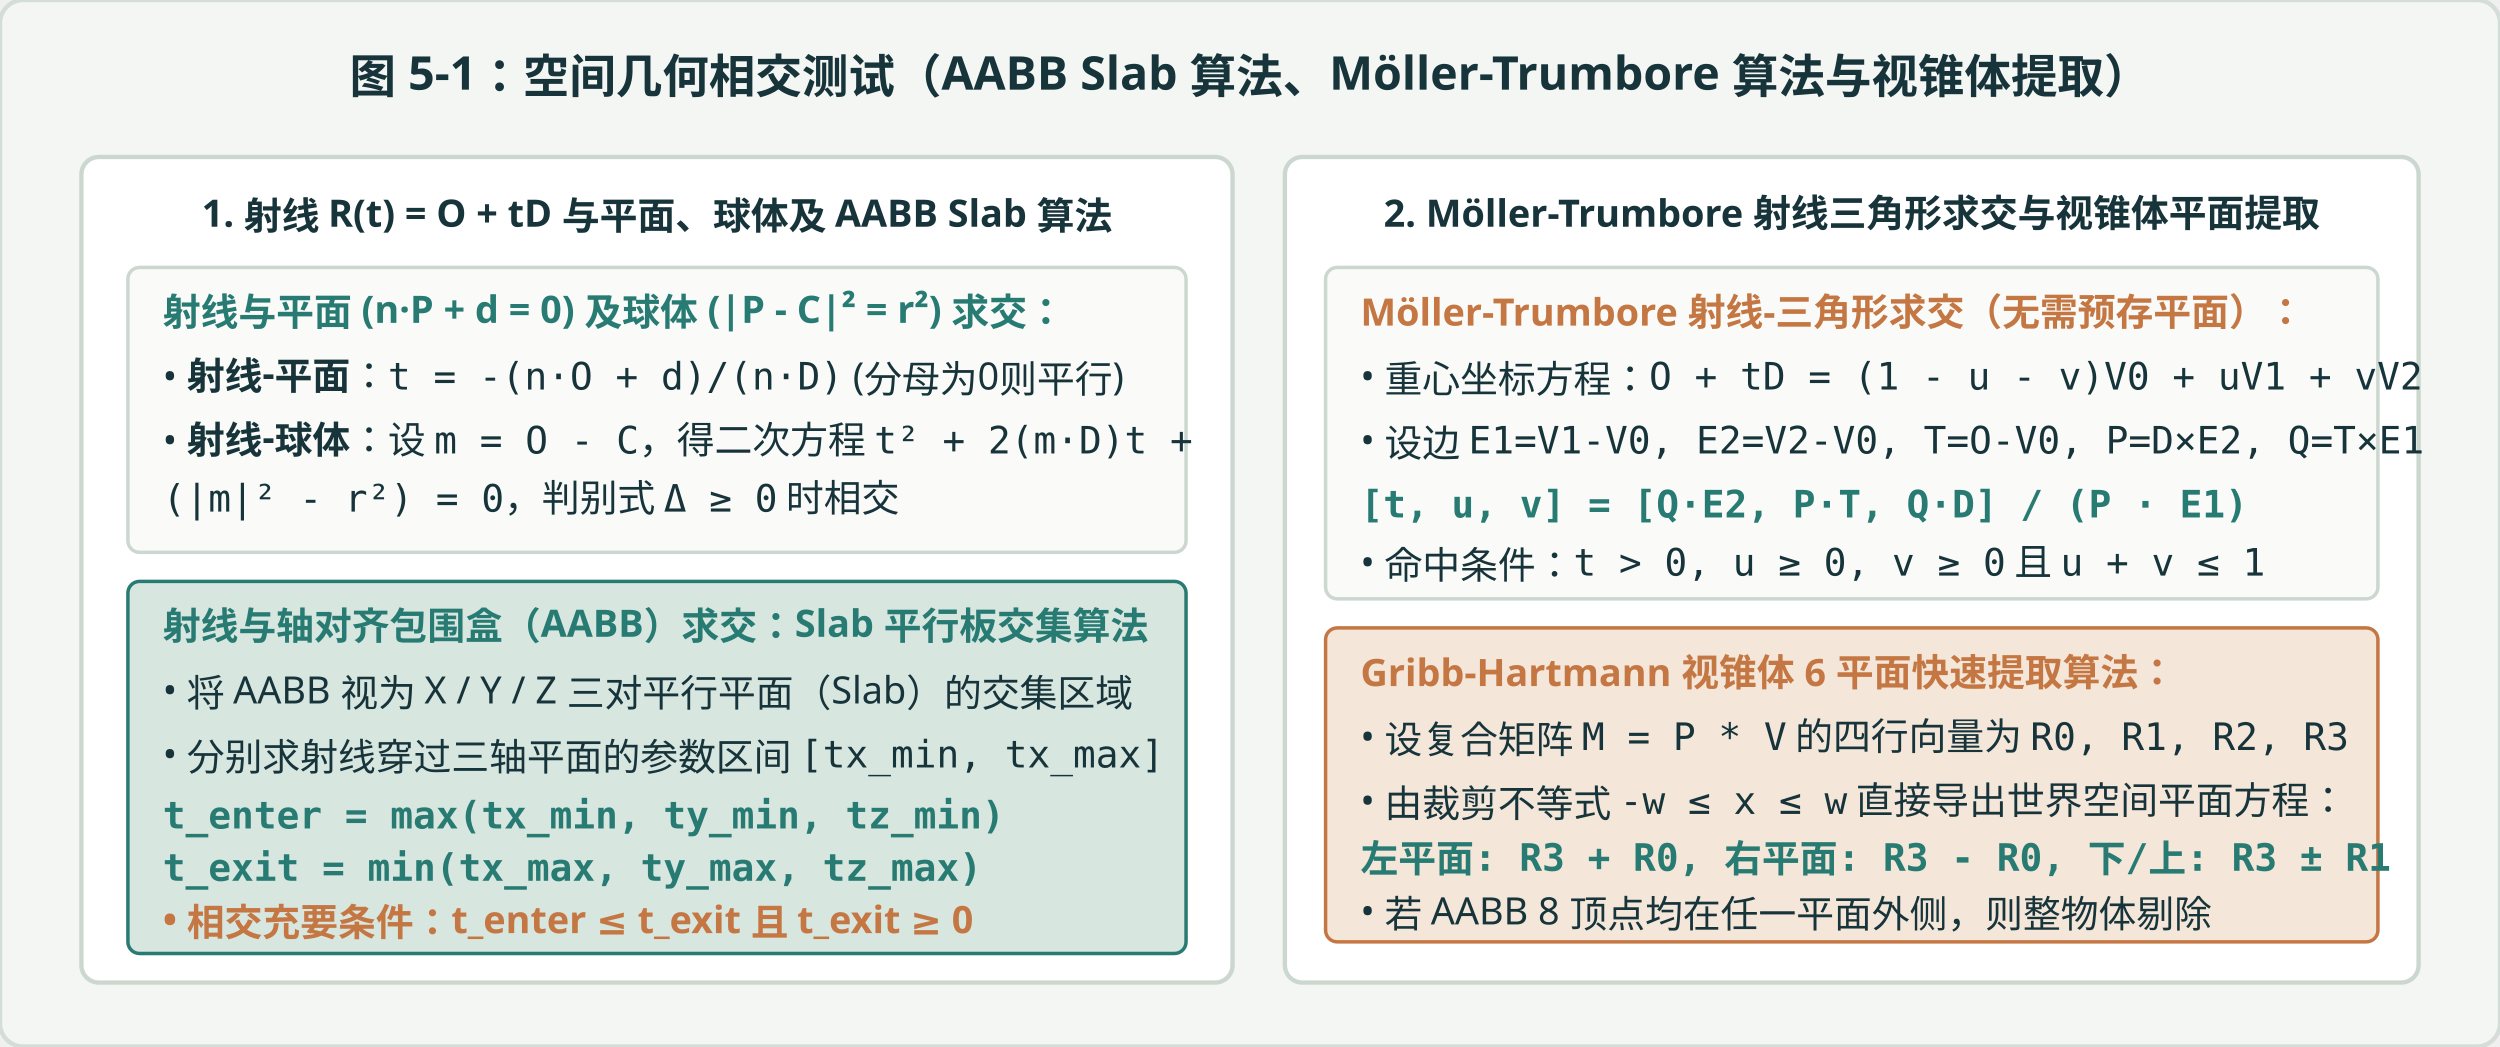
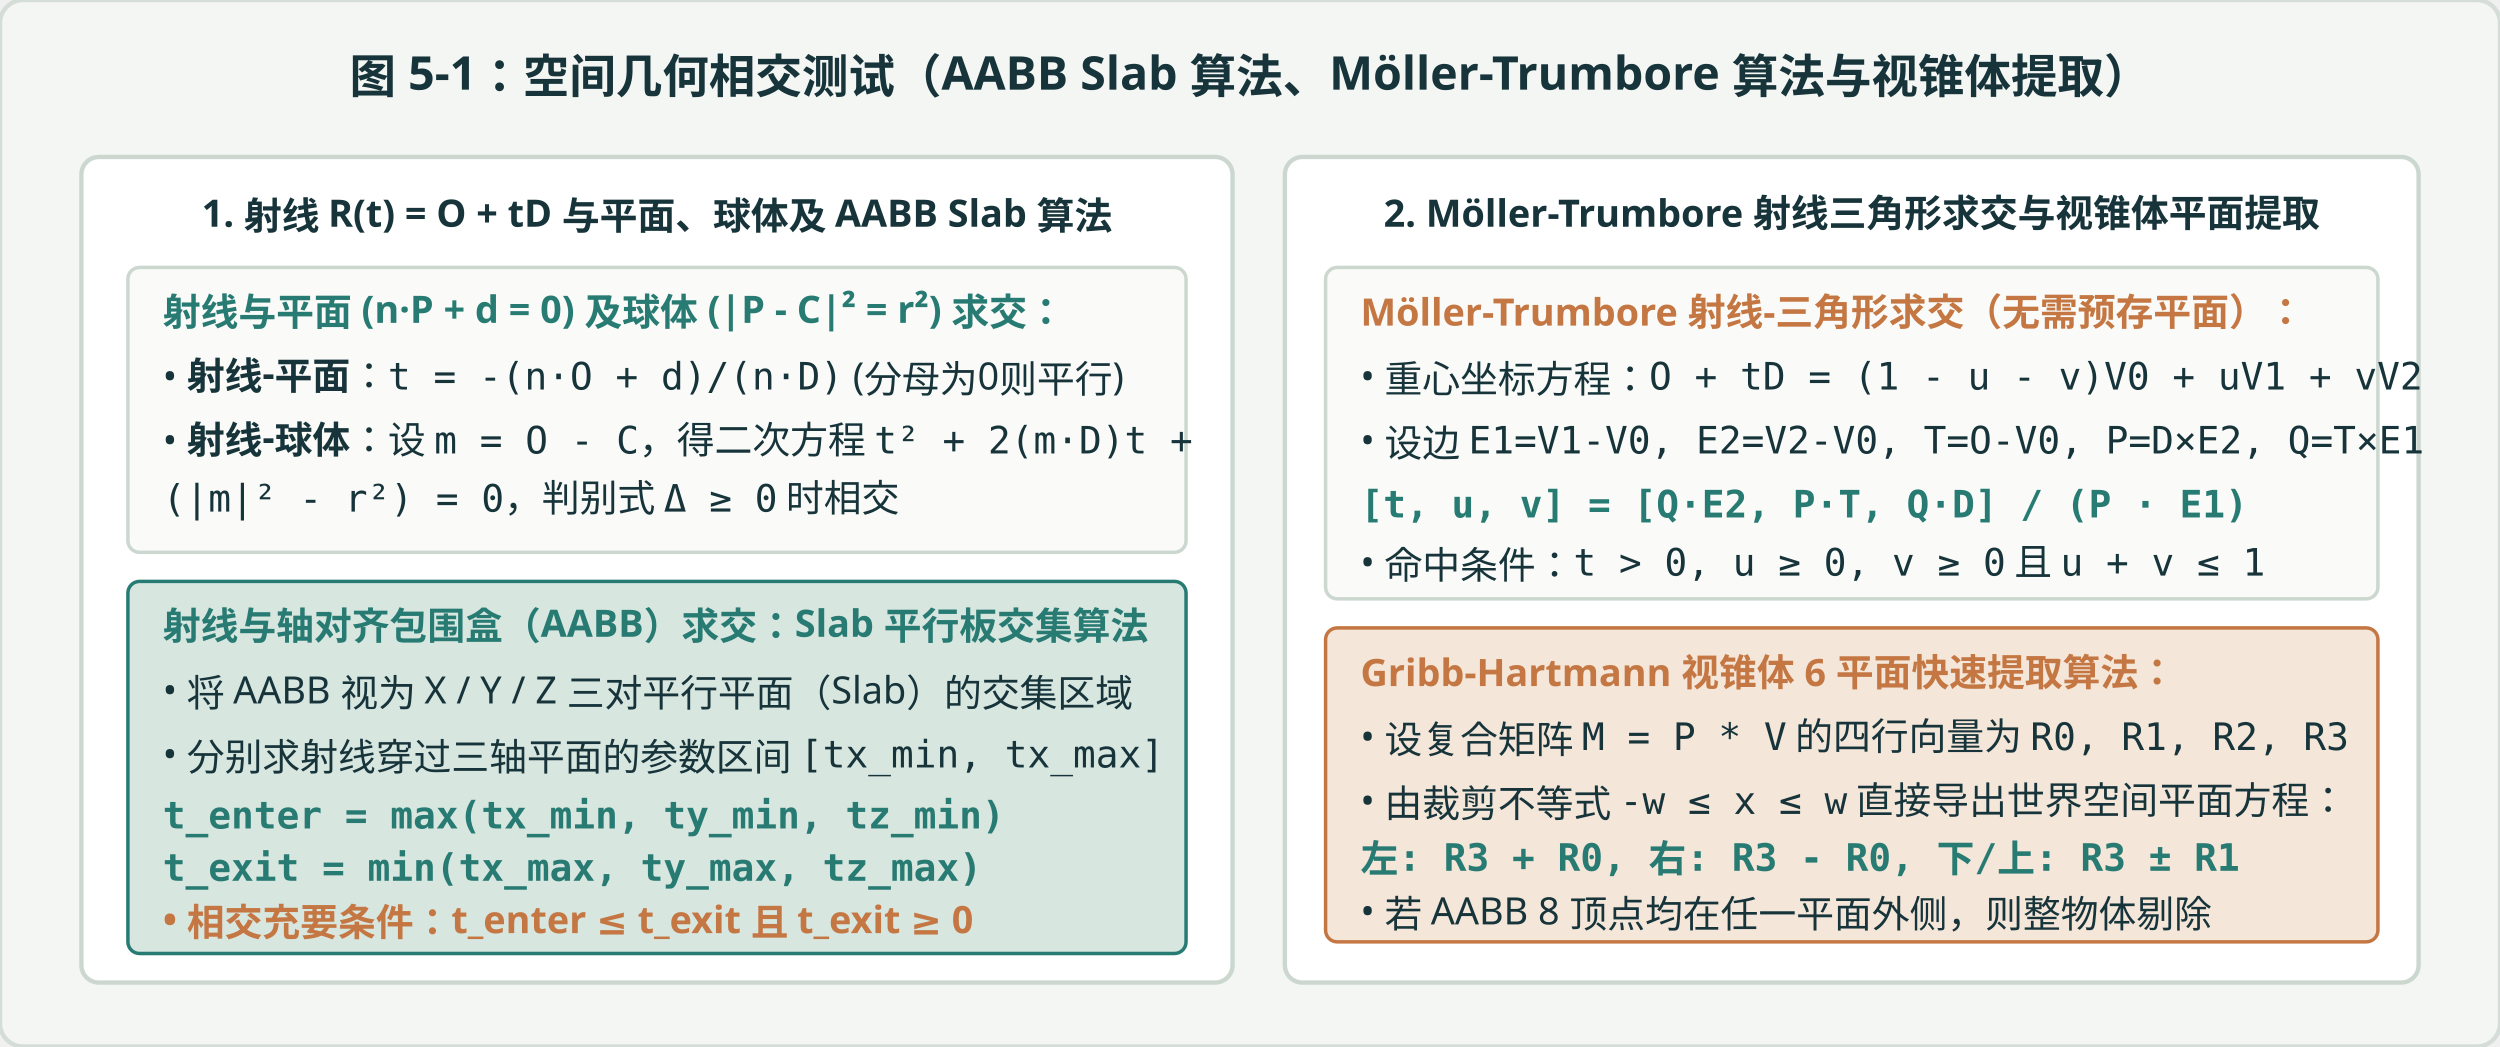
<svg xmlns="http://www.w3.org/2000/svg" viewBox="0 0 860 360" font-family="'Microsoft YaHei', 'Noto Sans SC', sans-serif">
  <rect width="860" height="360" rx="8" fill="#F4F6F3" stroke="#D5DDD8" stroke-width="1.5" />
  <text x="430" y="32" text-anchor="middle" font-size="16" font-weight="700" fill="#17343B">图 5-1：空间几何相交测试（AABB Slab 算法、Möller-Trumbore 算法与视锥体提取）</text>
  <rect x="28" y="54" width="396" height="284" rx="6" fill="#FFFFFF" stroke="#CBD7CF" stroke-width="1.5" />
  <text x="226" y="78" text-anchor="middle" font-size="13" font-weight="700" fill="#17343B">1. 射线 R(t) = O + tD 与平面、球体及 AABB Slab 算法</text>
  <g font-size="13">
    <rect x="44" y="92" width="364" height="98" rx="4" fill="#FAFBF8" stroke="#CBD7CF" stroke-width="1.2" />
    <text x="56" y="112" fill="#287B73" font-weight="700">射线与平面 (n·P + d = 0) 及球体 (|P - C|² = r²) 求交：</text>
    <text x="56" y="134" fill="#17343B">• <tspan font-weight="700">射线-平面</tspan>：<tspan font-family="Consolas, monospace">t = -(n·O + d)/(n·D)</tspan> (分母为0则平行)</text>
    <text x="56" y="156" fill="#17343B">• <tspan font-weight="700">射线-球体</tspan>：设 <tspan font-family="Consolas, monospace">m = O - C</tspan>，得二次方程 <tspan font-family="Consolas, monospace">t² + 2(m·D)t +</tspan>
    </text>
    <text x="56" y="176" fill="#17343B">
      <tspan font-family="Consolas, monospace">(|m|² - r²) = 0</tspan>，判别式 <tspan font-family="Consolas, monospace">Δ ≥ 0</tspan> 时相交</text>
    <rect x="44" y="200" width="364" height="128" rx="4" fill="#D8E6E0" stroke="#287B73" stroke-width="1.2" />
    <text x="56" y="220" fill="#287B73" font-weight="700">射线与轴对齐包围盒（AABB）求交：Slab 平行板交集算法</text>
    <text x="56" y="242" fill="#17343B">• 将 AABB 视为 X / Y / Z 三对平行平面（Slab）的交集区域</text>
    <text x="56" y="264" fill="#17343B">• 分别求射线穿过三轴平面的参数区间 <tspan font-family="Consolas, monospace">[tx_min, tx_max]</tspan>
    </text>
    <text x="56" y="285" fill="#287B73" font-weight="700" font-family="Consolas, monospace">t_enter = max(tx_min, ty_min, tz_min)</text>
    <text x="56" y="303" fill="#287B73" font-weight="700" font-family="Consolas, monospace">t_exit  = min(tx_max, ty_max, tz_max)</text>
    <text x="56" y="321" fill="#C47743" font-weight="700">• 相交充要条件：t_enter ≤ t_exit  且  t_exit ≥ 0</text>
  </g>
  <rect x="442" y="54" width="390" height="284" rx="6" fill="#FFFFFF" stroke="#CBD7CF" stroke-width="1.5" />
  <text x="637" y="78" text-anchor="middle" font-size="13" font-weight="700" fill="#17343B">2. Möller-Trumbore 射线三角形求交与视锥体平面提取</text>
  <g font-size="13">
    <rect x="456" y="92" width="362" height="114" rx="4" fill="#FAFBF8" stroke="#CBD7CF" stroke-width="1.2" />
    <text x="468" y="112" fill="#C47743" font-weight="700">Möller-Trumbore 射线-三角形求交（无需预存平面）：</text>
    <text x="468" y="134" fill="#17343B">• 重心坐标方程：<tspan font-family="Consolas, monospace">O + tD = (1 - u - v)V0 + uV1 + vV2</tspan>
    </text>
    <text x="468" y="156" fill="#17343B">• 设边 <tspan font-family="Consolas, monospace">E1=V1-V0, E2=V2-V0, T=O-V0, P=D×E2, Q=T×E1</tspan>
    </text>
    <text x="468" y="178" fill="#287B73" font-weight="700" font-family="Consolas, monospace">[t, u, v] = [Q·E2, P·T, Q·D] / (P · E1)</text>
    <text x="468" y="198" fill="#17343B">• 命中条件：<tspan font-family="Consolas, monospace">t &gt; 0, u ≥ 0, v ≥ 0</tspan> 且 <tspan font-family="Consolas, monospace">u + v ≤ 1</tspan>
    </text>
    <rect x="456" y="216" width="362" height="108" rx="4" fill="#F4E6D9" stroke="#C47743" stroke-width="1.2" />
    <text x="468" y="236" fill="#C47743" font-weight="700">Gribb-Hartmann 视锥体 6 平面快速提取算法：</text>
    <text x="468" y="258" fill="#17343B">• 设复合矩阵 <tspan font-family="Consolas, monospace">M = P * V</tspan> 的四行向量为 <tspan font-family="Consolas, monospace">R0, R1, R2, R3</tspan>
    </text>
    <text x="468" y="280" fill="#17343B">• 由裁剪不等式 <tspan font-family="Consolas, monospace">-w ≤ x ≤ w</tspan> 直接导出世界空间平面方程：</text>
-     <text x="468" y="300" fill="#287B73" font-weight="700" font-family="Consolas, monospace">左平面: R3 + R0,  右平面: R3 - R0,  下/上: R3 ± R1</text>
+     <text x="468" y="300" fill="#287B73" font-weight="700" font-family="Consolas, monospace">左: R3 + R0, 右: R3 - R0, 下/上: R3 ± R1</text>
    <text x="468" y="318" fill="#17343B">• 若 AABB 8 顶点均在任一平面外侧，则整物体剔除</text>
  </g>
</svg>
